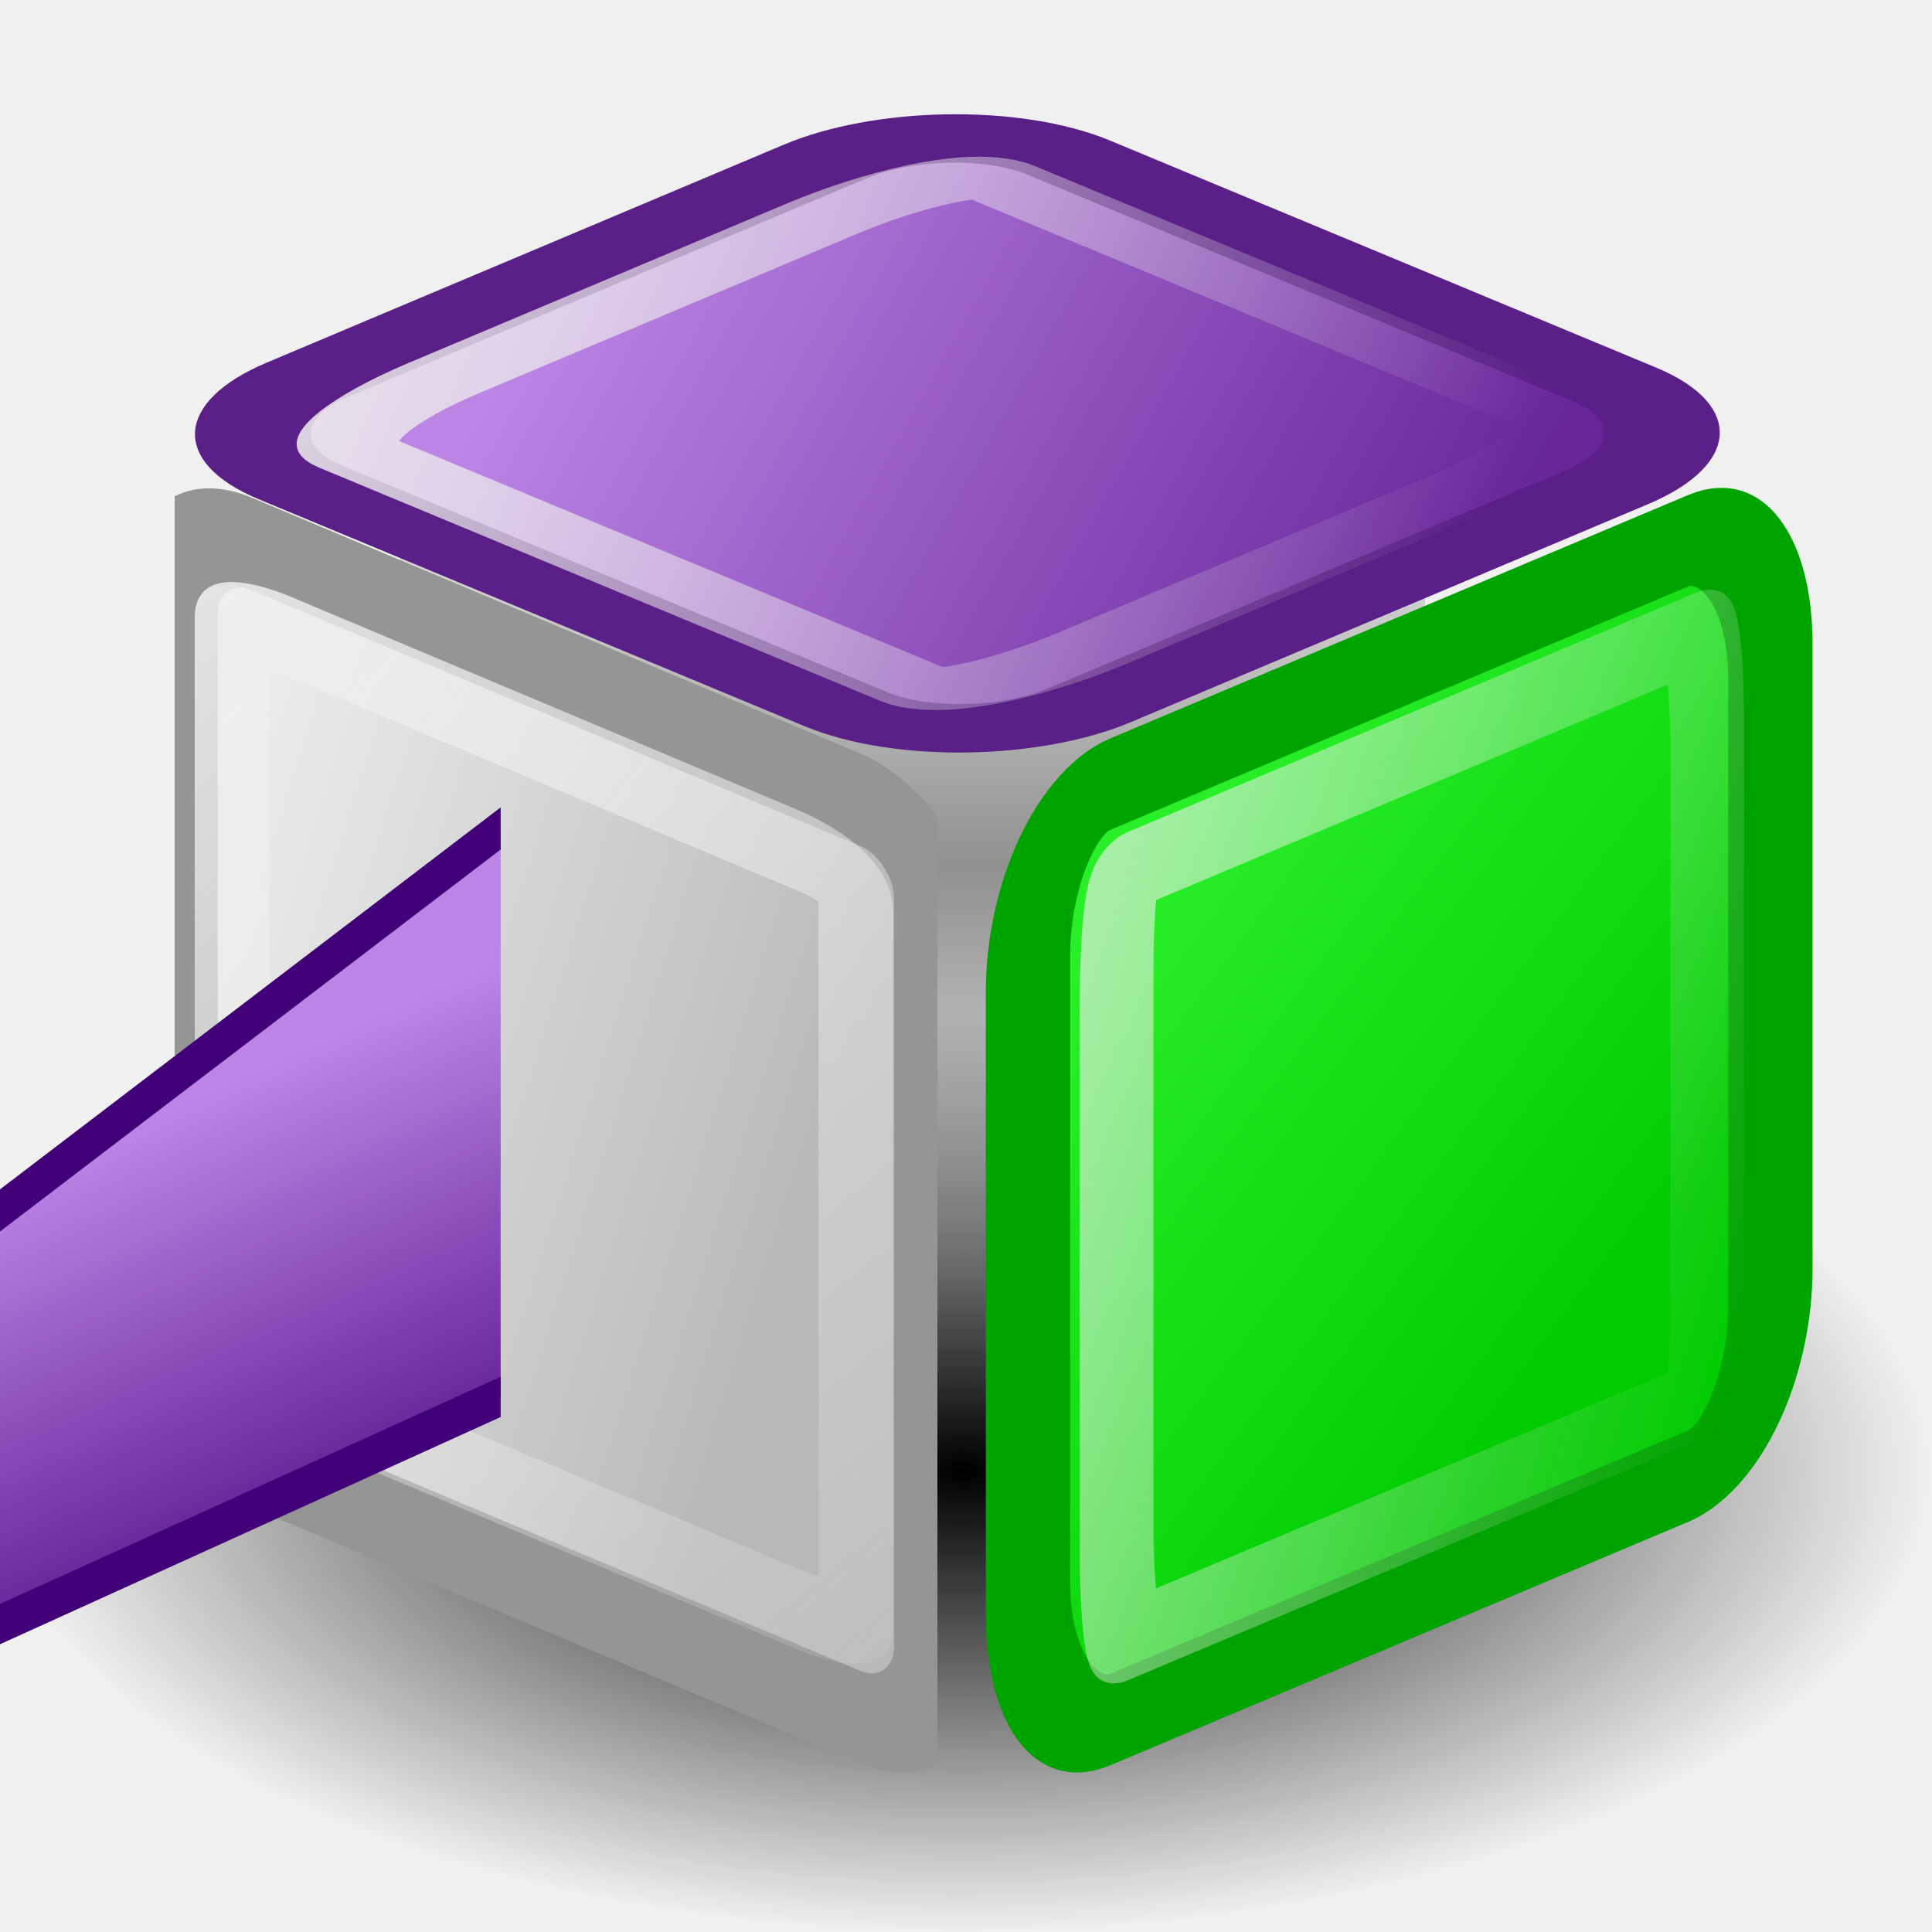
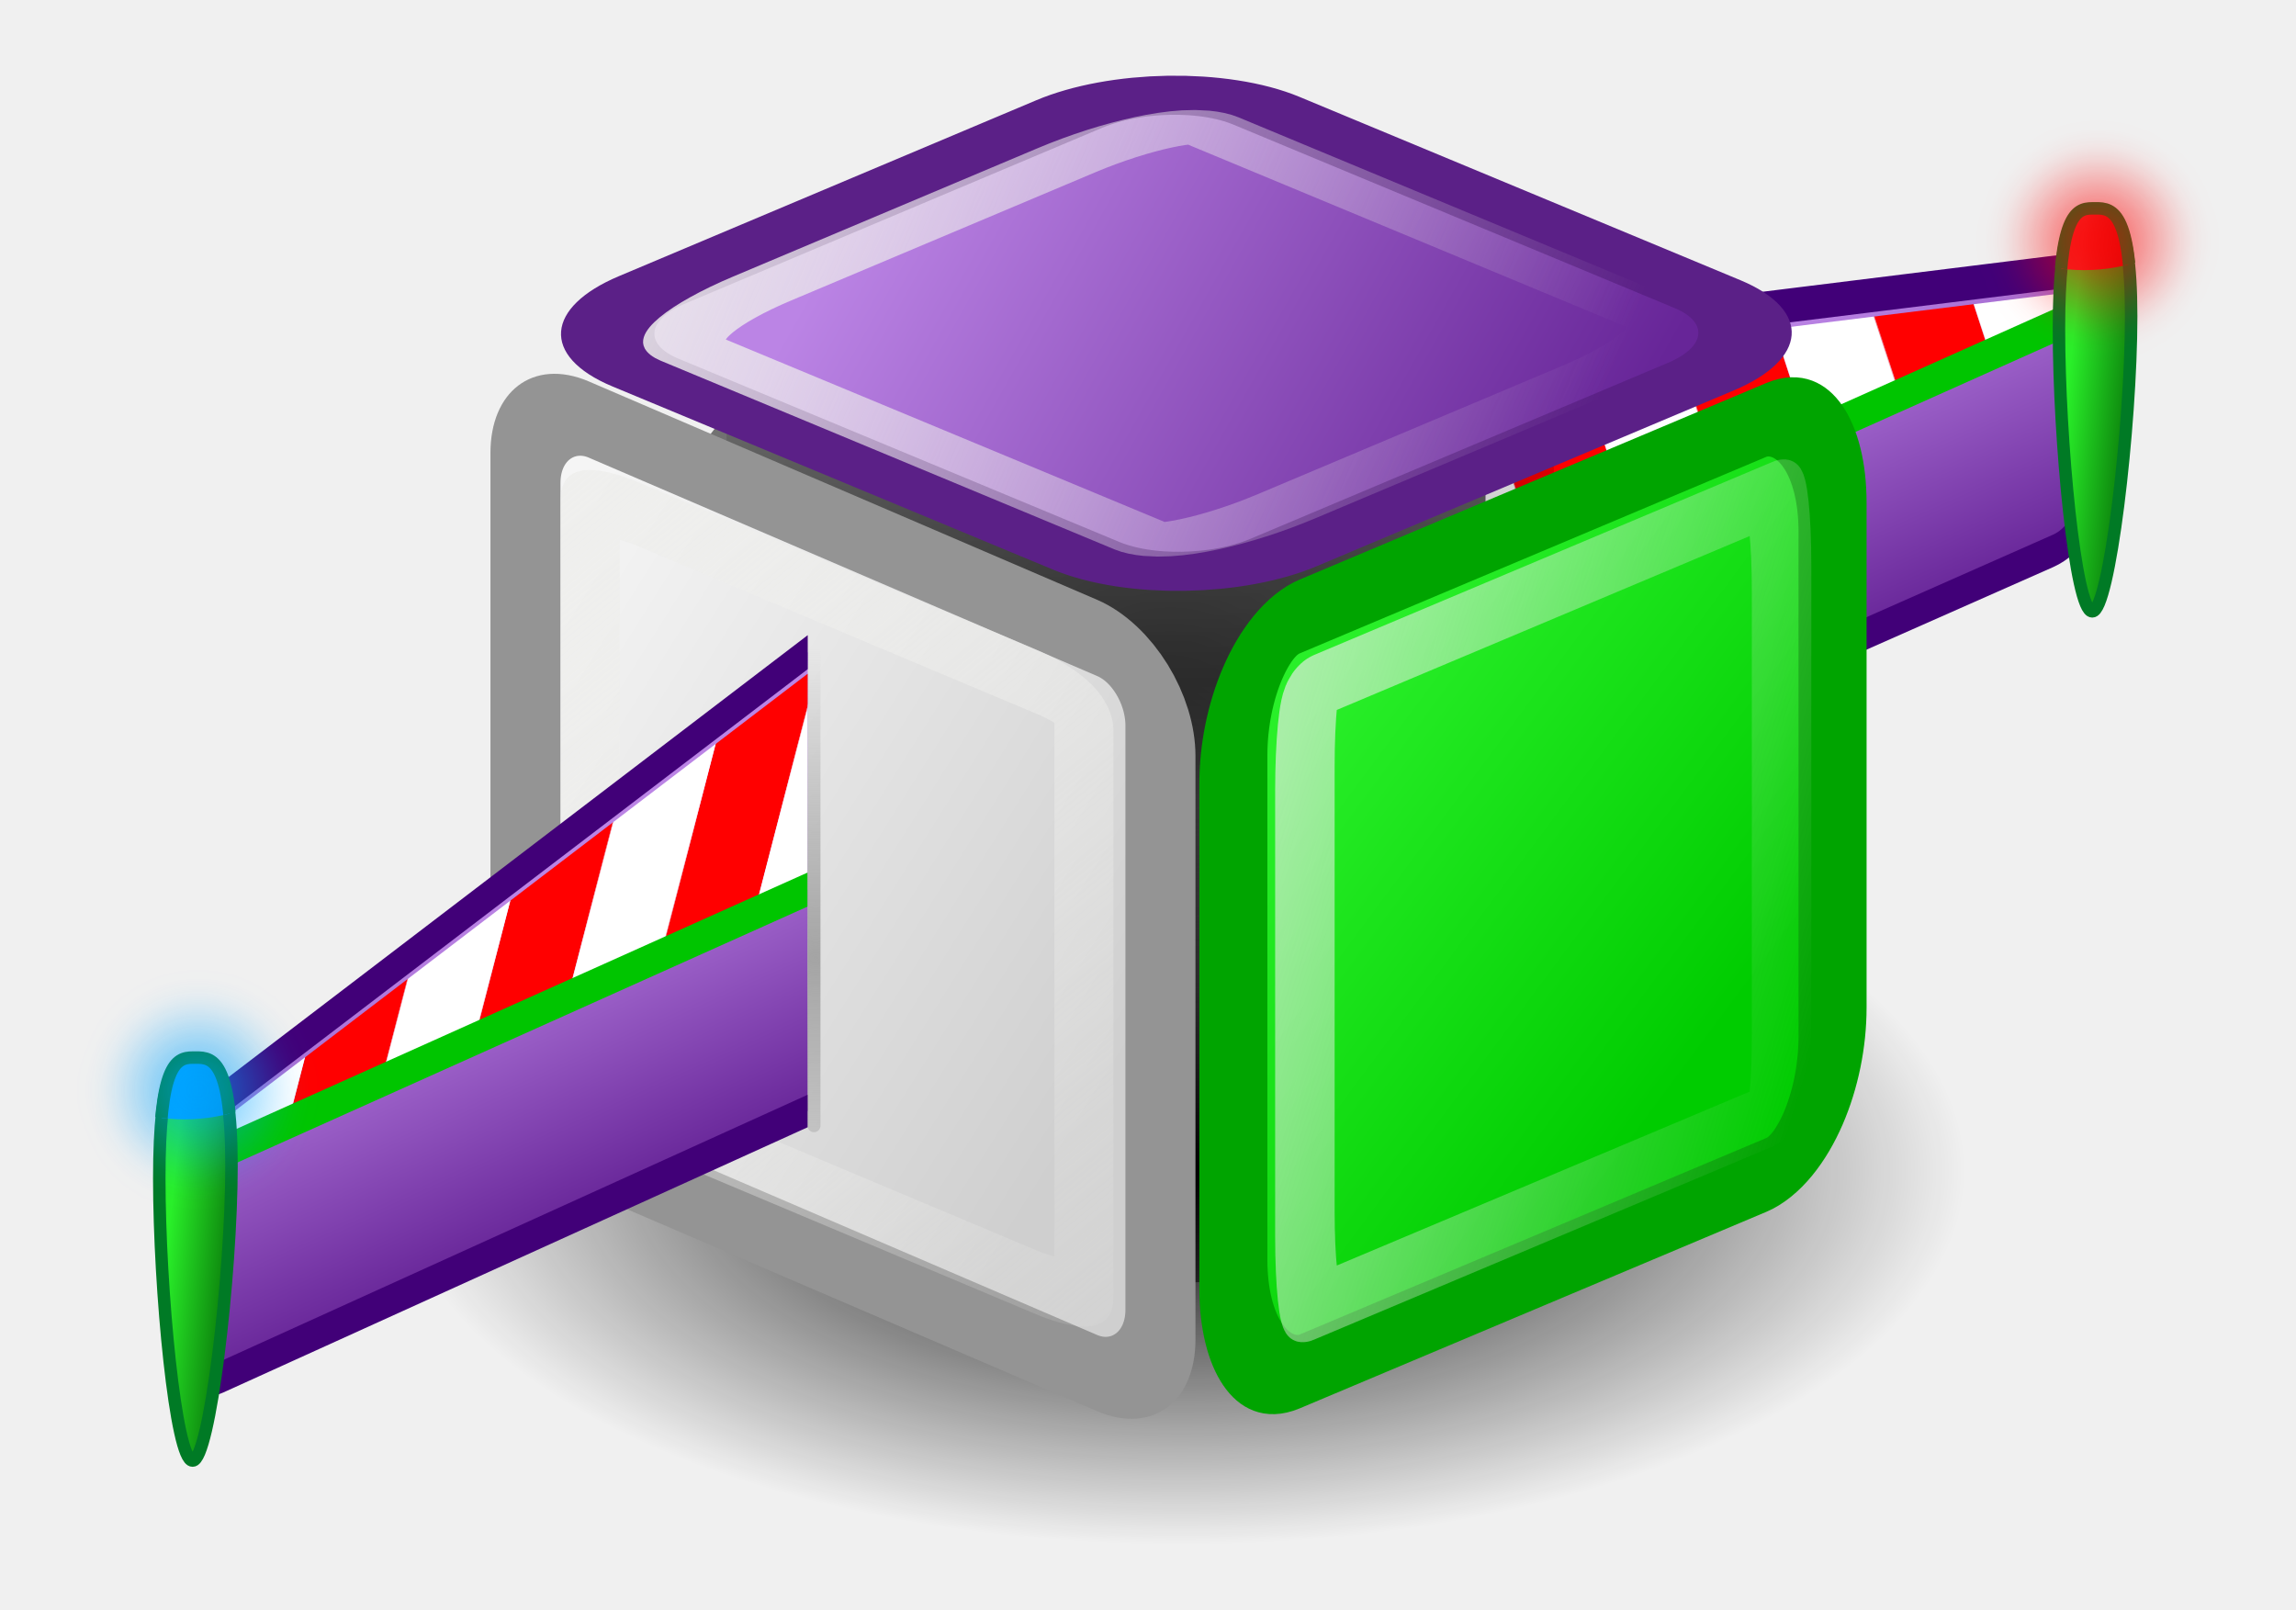
- <svg xmlns="http://www.w3.org/2000/svg" xmlns:xlink="http://www.w3.org/1999/xlink" id="svg1307" height="48" width="48" version="1.0">
+ <svg xmlns="http://www.w3.org/2000/svg" xmlns:xlink="http://www.w3.org/1999/xlink" id="svg1307" height="49.554" width="70.675" version="1.0">
  <defs id="defs1309">
-     <pattern xlink:href="#Strips1_1" id="pattern5586" patternTransform="matrix(10,0,0,10,-2.175676,4.351352)" />
+     <linearGradient id="linearGradient4786">
+       <stop id="stop4788" offset="0" style="stop-color:#000000;stop-opacity:1;" />
+       <stop id="stop4790" offset="1" style="stop-color:#000000;stop-opacity:0.563;" />
+     </linearGradient>
+     <pattern xlink:href="#pattern6189" id="pattern4664" patternTransform="matrix(2.940806,0.00524499,-0.00706152,3.959316,-32.81019,6.091708)" />
+     <linearGradient id="linearGradient6291">
+       <stop style="stop-color:#a4a4a4;stop-opacity:1;" offset="0" id="stop6293" />
+       <stop style="stop-color:#a4a4a4;stop-opacity:0;" offset="1" id="stop6295" />
+     </linearGradient>
+     <pattern xlink:href="#pattern6174" id="pattern6189" patternTransform="translate(-34.12177,5.554599)" />
+     <pattern xlink:href="#pattern6130" id="pattern6174" patternTransform="translate(-34.12177,6.708503)" />
+     <pattern xlink:href="#pattern6037" id="pattern6130" patternTransform="translate(-34.21546,5.097481)" />
+     <pattern xlink:href="#pattern5413" id="pattern5418" patternTransform="matrix(2.23606,1.000864,-2.483295,5.548001,4.869452,-19.90531)" />
+     <pattern xlink:href="#Strips1_1" id="pattern5413" patternTransform="matrix(2.23606,1.000864,-2.483295,5.548001,-64.7868,16.43844)" />
    <pattern id="Strips1_1" patternTransform="translate(0,0) scale(10,10)" height="1" width="2" patternUnits="userSpaceOnUse">
-       <rect id="rect4848" height="2" width="1" y="-0.5" x="0" style="fill:black;stroke:none" />
+       <rect id="rect4620" height="2" width="1" y="-0.5" x="0" style="fill:black;stroke:none" />
    </pattern>
    <linearGradient id="linearGradient4112">
      <stop id="stop4114" offset="0" style="stop-color:#00a3ff;stop-opacity:1;" />
      <stop id="stop4117" offset="1" style="stop-color:#00a3ff;stop-opacity:0;" />
    </linearGradient>
    <linearGradient id="linearGradient4106">
      <stop offset="0" style="stop-color:#008ede;stop-opacity:1;" id="stop4108" />
      <stop offset="1" style="stop-color:#00a3ff;stop-opacity:1;" id="stop4110" />
    </linearGradient>
    <linearGradient id="linearGradient3972">
      <stop style="stop-color:#ff0000;stop-opacity:1;" offset="0" id="stop3974" />
      <stop style="stop-color:#ff0000;stop-opacity:0;" offset="1" id="stop3976" />
    </linearGradient>
    <linearGradient id="linearGradient3922">
      <stop offset="0" style="stop-color:#0e880e;stop-opacity:1;" id="stop3924" />
      <stop offset="1" style="stop-color:#29ef29" id="stop3926" />
    </linearGradient>
    <linearGradient id="linearGradient3835">
-       <stop offset="0" style="stop-color:#ededed;stop-opacity:1;" id="stop3837" />
-       <stop offset="1" style="stop-color:#b8b8b8;stop-opacity:1;" id="stop3839" />
+       <stop offset="0" style="stop-color:#f5f5f5;stop-opacity:1;" id="stop3837" />
+       <stop offset="1" style="stop-color:#cfcfcf;stop-opacity:1;" id="stop3839" />
    </linearGradient>
    <linearGradient id="linearGradient3822">
      <stop offset="0" style="stop-color:#bb84e5;stop-opacity:1;" id="stop3824" />
      <stop offset="1" style="stop-color:#672598;stop-opacity:1;" id="stop3826" />
    </linearGradient>
    <linearGradient id="linearGradient7983">
      <stop id="stop7985" style="stop-color:#729fcf" offset="0" />
      <stop id="stop7987" style="stop-color:#3465a4" offset="1" />
    </linearGradient>
    <linearGradient id="linearGradient7092">
      <stop id="stop7094" style="stop-color:#eeeeec" offset="0" />
      <stop id="stop7096" style="stop-color:#eeeeec;stop-opacity:0" offset="1" />
    </linearGradient>
    <linearGradient id="linearGradient7046">
      <stop id="stop7048" style="stop-color:#c00" offset="0" />
      <stop id="stop7050" style="stop-color:#ef2929" offset="1" />
    </linearGradient>
    <radialGradient id="radialGradient6719" xlink:href="#linearGradient5060" gradientUnits="userSpaceOnUse" cy="486.65" cx="605.71" gradientTransform="matrix(-2.7744,0,0,1.9697,112.76,-872.89)" r="117.14" />
    <linearGradient id="linearGradient5060">
      <stop id="stop5062" offset="0" />
      <stop id="stop5064" style="stop-opacity:0" offset="1" />
    </linearGradient>
    <radialGradient id="radialGradient6717" xlink:href="#linearGradient5060" gradientUnits="userSpaceOnUse" cy="486.65" cx="605.71" gradientTransform="matrix(2.7744,0,0,1.9697,-1891.6,-872.89)" r="117.14" />
    <linearGradient id="linearGradient5048">
      <stop id="stop5050" style="stop-opacity:0" offset="0" />
      <stop id="stop5056" offset=".5" />
      <stop id="stop5052" style="stop-opacity:0" offset="1" />
    </linearGradient>
    <linearGradient id="linearGradient6715" y2="609.51" xlink:href="#linearGradient5048" gradientUnits="userSpaceOnUse" x2="302.86" gradientTransform="matrix(3.140543,0,0,1.586189,-2088.939,-279.8849)" y1="366.65" x1="302.86" />
    <linearGradient id="linearGradient4298" y2="42.021" xlink:href="#linearGradient7092" gradientUnits="userSpaceOnUse" x2="14.025" gradientTransform="translate(11.027,-10.972)" y1="30.854" x1="2.975" />
-     <linearGradient id="linearGradient4358" y2="13.042" xlink:href="#linearGradient7092" gradientUnits="userSpaceOnUse" x2="20" y1="-.625" x1="6.699" />
+     <linearGradient id="linearGradient4358" y2="13.042" xlink:href="#linearGradient7092" gradientUnits="userSpaceOnUse" x2="20" y1="-0.625" x1="6.699" />
    <linearGradient id="linearGradient7052" y2="3.472" xlink:href="#linearGradient7046" gradientUnits="userSpaceOnUse" x2="13" y1="12.972" x1="15.697" />
    <linearGradient id="linearGradient7989" y2="30.653" xlink:href="#linearGradient7983" gradientUnits="userSpaceOnUse" x2="20.027" y1="21.153" x1="16.5" />
    <linearGradient id="linearGradient8886" y2="3.472" xlink:href="#linearGradient7046" gradientUnits="userSpaceOnUse" x2="13" gradientTransform="translate(11.053,0.055844)" y1="12.972" x1="15.697" />
-     <linearGradient id="linearGradient8888" y2="13.042" xlink:href="#linearGradient7092" gradientUnits="userSpaceOnUse" x2="20" gradientTransform="translate(11.053,0.055844)" y1="-.625" x1="6.699" />
+     <linearGradient id="linearGradient8888" y2="13.042" xlink:href="#linearGradient7092" gradientUnits="userSpaceOnUse" x2="20" gradientTransform="translate(11.053,0.055844)" y1="-0.625" x1="6.699" />
    <linearGradient id="linearGradient8894" y2="3.472" xlink:href="#linearGradient7046" gradientUnits="userSpaceOnUse" x2="13" gradientTransform="translate(22,-3.3229e-7)" y1="12.972" x1="15.697" />
-     <linearGradient id="linearGradient8896" y2="13.042" xlink:href="#linearGradient7092" gradientUnits="userSpaceOnUse" x2="20" gradientTransform="translate(22,-3.3229e-7)" y1="-.625" x1="6.699" />
+     <linearGradient id="linearGradient8896" y2="13.042" xlink:href="#linearGradient7092" gradientUnits="userSpaceOnUse" x2="20" gradientTransform="translate(22,-3.3229e-7)" y1="-0.625" x1="6.699" />
    <linearGradient id="linearGradient8902" y2="3.472" xlink:href="#linearGradient7046" gradientUnits="userSpaceOnUse" x2="13" gradientTransform="translate(22,11)" y1="12.972" x1="15.697" />
-     <linearGradient id="linearGradient8904" y2="13.042" xlink:href="#linearGradient7092" gradientUnits="userSpaceOnUse" x2="20" gradientTransform="translate(22,11)" y1="-.625" x1="6.699" />
+     <linearGradient id="linearGradient8904" y2="13.042" xlink:href="#linearGradient7092" gradientUnits="userSpaceOnUse" x2="20" gradientTransform="translate(22,11)" y1="-0.625" x1="6.699" />
    <linearGradient id="linearGradient8910" y2="30.653" xlink:href="#linearGradient7983" gradientUnits="userSpaceOnUse" x2="20.027" gradientTransform="translate(5.4708e-7,11)" y1="21.153" x1="16.5" />
    <linearGradient id="linearGradient8912" y2="42.021" xlink:href="#linearGradient7092" gradientUnits="userSpaceOnUse" x2="14.025" gradientTransform="translate(11.027,0.02792)" y1="30.854" x1="2.975" />
    <linearGradient id="linearGradient8918" y2="30.653" xlink:href="#linearGradient7983" gradientUnits="userSpaceOnUse" x2="20.027" gradientTransform="translate(10.947,10.944)" y1="21.153" x1="16.5" />
    <linearGradient id="linearGradient8920" y2="42.021" xlink:href="#linearGradient7092" gradientUnits="userSpaceOnUse" x2="14.025" gradientTransform="translate(21.973,-0.027923)" y1="30.854" x1="2.975" />
    <linearGradient id="linearGradient8926" y2="30.653" xlink:href="#linearGradient7983" gradientUnits="userSpaceOnUse" x2="20.027" gradientTransform="translate(-11,11)" y1="21.153" x1="16.5" />
    <linearGradient id="linearGradient8928" y2="42.021" xlink:href="#linearGradient7092" gradientUnits="userSpaceOnUse" x2="14.025" gradientTransform="translate(0.026624,0.02792)" y1="30.854" x1="2.975" />
    <linearGradient xlink:href="#linearGradient5048" id="linearGradient3047" gradientUnits="userSpaceOnUse" gradientTransform="matrix(2.7744,0,0,1.9697,-1892.2,-872.89)" x1="302.86" y1="366.65" x2="302.86" y2="609.51" />
    <radialGradient xlink:href="#linearGradient5060" id="radialGradient3049" gradientUnits="userSpaceOnUse" gradientTransform="matrix(2.7744,0,0,1.9697,-1891.6,-872.89)" cx="605.71" cy="486.65" r="117.14" />
    <radialGradient xlink:href="#linearGradient5060" id="radialGradient3051" gradientUnits="userSpaceOnUse" gradientTransform="matrix(-2.7744,0,0,1.9697,112.76,-872.89)" cx="605.71" cy="486.65" r="117.14" />
    <linearGradient xlink:href="#linearGradient5048" id="linearGradient3053" gradientUnits="userSpaceOnUse" gradientTransform="matrix(2.7744,0,0,1.9697,-1892.2,-872.89)" x1="302.86" y1="366.65" x2="302.86" y2="609.51" />
    <radialGradient xlink:href="#linearGradient5060" id="radialGradient3055" gradientUnits="userSpaceOnUse" gradientTransform="matrix(2.7744,0,0,1.9697,-1891.6,-872.89)" cx="605.71" cy="486.65" r="117.14" />
    <radialGradient xlink:href="#linearGradient5060" id="radialGradient3057" gradientUnits="userSpaceOnUse" gradientTransform="matrix(-2.7744,0,0,1.9697,112.76,-872.89)" cx="605.71" cy="486.65" r="117.14" />
    <linearGradient xlink:href="#linearGradient7092" id="linearGradient3060" gradientUnits="userSpaceOnUse" gradientTransform="translate(-70.32452,-20.12475)" x1="2.975" y1="30.854" x2="14.025" y2="42.021" />
    <linearGradient xlink:href="#linearGradient7983" id="linearGradient3063" gradientUnits="userSpaceOnUse" gradientTransform="translate(-81.35115,-9.152672)" x1="16.5" y1="21.153" x2="20.027" y2="30.653" />
-     <linearGradient xlink:href="#linearGradient7092" id="linearGradient3066" gradientUnits="userSpaceOnUse" gradientTransform="matrix(1.881495,-5.5820126e-8,0,2.14558,-2.38133,-57.44348)" x1="2.975" y1="30.854" x2="15.221" y2="43.088" />
+     <linearGradient xlink:href="#linearGradient7092" id="linearGradient3066" gradientUnits="userSpaceOnUse" gradientTransform="matrix(1.844664,-5.3598422e-8,0,2.104338,11.2471,-61.32133)" x1="2.975" y1="30.854" x2="15.221" y2="43.088" />
    <linearGradient xlink:href="#linearGradient7983" id="linearGradient3069" gradientUnits="userSpaceOnUse" gradientTransform="matrix(1.881495,-5.5820126e-8,0,2.14558,-22.69796,-33.75712)" x1="16.101" y1="20.901" x2="20.027" y2="30.653" />
    <linearGradient xlink:href="#linearGradient7092" id="linearGradient3072" gradientUnits="userSpaceOnUse" gradientTransform="translate(-59.32415,-20.12475)" x1="2.975" y1="30.854" x2="14.025" y2="42.021" />
    <linearGradient xlink:href="#linearGradient7983" id="linearGradient3075" gradientUnits="userSpaceOnUse" gradientTransform="translate(-70.35114,-9.152672)" x1="16.5" y1="21.153" x2="20.027" y2="30.653" />
-     <linearGradient xlink:href="#linearGradient7092" id="linearGradient3078" gradientUnits="userSpaceOnUse" gradientTransform="matrix(1.834537,0,0,2.151742,10.25002,25.56599)" x1="3.911" y1="2.328" x2="20.929" y2="10.036" />
+     <linearGradient xlink:href="#linearGradient7092" id="linearGradient3078" gradientUnits="userSpaceOnUse" gradientTransform="matrix(1.834537,0,0,2.151742,23.73189,30.29034)" x1="3.911" y1="2.328" x2="20.929" y2="10.036" />
    <linearGradient xlink:href="#linearGradient7046" id="linearGradient3081" gradientUnits="userSpaceOnUse" gradientTransform="matrix(1.834537,0,0,2.151742,10.25002,25.56599)" x1="15.697" y1="12.972" x2="13" y2="3.472" />
-     <linearGradient xlink:href="#linearGradient7092" id="linearGradient3084" gradientUnits="userSpaceOnUse" gradientTransform="translate(-48.35115,-20.15267)" x1="6.699" y1="-.625" x2="20" y2="13.042" />
+     <linearGradient xlink:href="#linearGradient7092" id="linearGradient3084" gradientUnits="userSpaceOnUse" gradientTransform="translate(-48.35115,-20.15267)" x1="6.699" y1="-0.625" x2="20" y2="13.042" />
    <linearGradient xlink:href="#linearGradient7046" id="linearGradient3087" gradientUnits="userSpaceOnUse" gradientTransform="translate(-48.35115,-20.15267)" x1="15.697" y1="12.972" x2="13" y2="3.472" />
-     <linearGradient xlink:href="#linearGradient7092" id="linearGradient3090" gradientUnits="userSpaceOnUse" gradientTransform="translate(-59.29814,-20.09683)" x1="6.699" y1="-.625" x2="20" y2="13.042" />
+     <linearGradient xlink:href="#linearGradient7092" id="linearGradient3090" gradientUnits="userSpaceOnUse" gradientTransform="translate(-59.29814,-20.09683)" x1="6.699" y1="-0.625" x2="20" y2="13.042" />
    <linearGradient xlink:href="#linearGradient7046" id="linearGradient3093" gradientUnits="userSpaceOnUse" gradientTransform="translate(-59.29814,-20.09683)" x1="15.697" y1="12.972" x2="13" y2="3.472" />
-     <linearGradient xlink:href="#linearGradient7092" id="linearGradient3096" gradientUnits="userSpaceOnUse" x1="6.699" y1="-.625" x2="20" y2="13.042" gradientTransform="translate(-70.35115,-20.15267)" />
+     <linearGradient xlink:href="#linearGradient7092" id="linearGradient3096" gradientUnits="userSpaceOnUse" x1="6.699" y1="-0.625" x2="20" y2="13.042" gradientTransform="translate(-70.35115,-20.15267)" />
    <linearGradient xlink:href="#linearGradient7046" id="linearGradient3099" gradientUnits="userSpaceOnUse" x1="15.697" y1="12.972" x2="13" y2="3.472" gradientTransform="translate(-70.35115,-20.15267)" />
-     <linearGradient xlink:href="#linearGradient7092" id="linearGradient3102" gradientUnits="userSpaceOnUse" gradientTransform="matrix(1.930134,-7.9205654e-8,-2.1260611e-8,1.920888,9.52598,-69.93422)" x1="1.694" y1="41.036" x2="12.976" y2="33.181" />
-     <linearGradient xlink:href="#linearGradient3822" id="linearGradient3105" gradientUnits="userSpaceOnUse" x1="16.394" y1="29.034" x2="25.486" y2="23.45" gradientTransform="matrix(1.930134,-7.9205654e-8,-2.1260611e-8,1.920888,-11.75761,-48.85824)" />
+     <linearGradient xlink:href="#linearGradient7092" id="linearGradient3102" gradientUnits="userSpaceOnUse" gradientTransform="matrix(1.930134,-7.9205654e-8,-2.1260611e-8,1.920888,15.64209,-77.28898)" x1="1.694" y1="41.036" x2="12.976" y2="33.181" />
+     <linearGradient xlink:href="#linearGradient3822" id="linearGradient3105" gradientUnits="userSpaceOnUse" x1="16.394" y1="29.034" x2="25.486" y2="23.45" gradientTransform="matrix(1.930134,-7.9205654e-8,-2.1260611e-8,1.920888,-5.641496,-56.213)" />
    <radialGradient xlink:href="#linearGradient5060" id="radialGradient3142" gradientUnits="userSpaceOnUse" gradientTransform="matrix(-0.0519229,0,0,0.0411037,-35.4821,6.098613)" cx="605.71" cy="486.65" r="117.14" />
    <radialGradient xlink:href="#linearGradient5060" id="radialGradient3145" gradientUnits="userSpaceOnUse" gradientTransform="matrix(0.0519229,0,0,0.0411037,-72.9937,6.098613)" cx="605.71" cy="486.65" r="117.14" />
-     <linearGradient xlink:href="#linearGradient5048" id="linearGradient3148" gradientUnits="userSpaceOnUse" gradientTransform="matrix(0.05273718,0,0,0.08397751,-41.73266,-19.47805)" x1="302.86" y1="366.65" x2="302.86" y2="609.51" />
+     <linearGradient xlink:href="#linearGradient5048" id="linearGradient3148" gradientUnits="userSpaceOnUse" gradientTransform="matrix(0.05273718,0,0,0.08397751,-54.15752,-19.98662)" x1="302.86" y1="366.65" x2="302.86" y2="609.51" />
    <radialGradient xlink:href="#linearGradient4114" id="radialGradient4120" gradientTransform="scale(1.64399,0.608276)" cx="15.116" cy="63.965" fx="15.116" fy="63.965" r="12.289" gradientUnits="userSpaceOnUse" />
    <linearGradient id="linearGradient4114">
      <stop style="stop-color:#000000;stop-opacity:1;" offset="0" id="stop4116" />
      <stop style="stop-color:#000000;stop-opacity:0;" offset="1" id="stop4118" />
    </linearGradient>
    <radialGradient r="12.289" fy="63.965" fx="15.116" cy="63.965" cx="15.116" gradientTransform="scale(1.64399,0.608276)" gradientUnits="userSpaceOnUse" id="radialGradient3147" xlink:href="#linearGradient4114" />
-     <linearGradient xlink:href="#linearGradient7046-304" id="linearGradient3081-601" gradientUnits="userSpaceOnUse" gradientTransform="matrix(1.834537,0,0,2.151742,10.25002,25.56599)" x1="17.699" y1="11.5" x2="11.785" y2="3.351" />
+     <linearGradient xlink:href="#linearGradient7046-304" id="linearGradient3081-601" gradientUnits="userSpaceOnUse" gradientTransform="matrix(1.834537,0,0,2.151742,23.73189,30.29034)" x1="17.699" y1="11.5" x2="11.785" y2="3.351" />
    <linearGradient id="linearGradient7046-304">
      <stop id="stop3938" style="stop-color:#00cc00" offset="0" />
      <stop id="stop3940" style="stop-color:#29ef29" offset="1" />
    </linearGradient>
    <filter color-interpolation-filters="sRGB" height="1" width="1" y="0" x="0" id="filter3061">
      <feColorMatrix values="0" type="saturate" id="feColorMatrix3063" />
    </filter>
    <linearGradient xlink:href="#linearGradient3835" id="linearGradient3069-402" gradientUnits="userSpaceOnUse" gradientTransform="matrix(1.881495,-5.5820126e-8,0,2.14558,-22.69796,-33.75712)" x1="14.777" y1="24.731" x2="23.093" y2="27.583" />
    <linearGradient id="linearGradient7983-770">
      <stop id="stop3165" style="stop-color:#7fb1e6" offset="0" />
      <stop id="stop3167" style="stop-color:#3a70b6" offset="1" />
    </linearGradient>
    <clipPath clipPathUnits="userSpaceOnUse" id="clipPath3892">
      <rect style="stroke:#959595;stroke-width:1.683;stroke-opacity:1" id="rect3894" width="29.812" height="37.769" x="-38.284" y="9.958" rx="3.532" ry="1.235" />
    </clipPath>
    <linearGradient xlink:href="#linearGradient3822" id="linearGradient3907" x1="-18.536" y1="24.296" x2="-18.557" y2="35.164" gradientUnits="userSpaceOnUse" />
-     <linearGradient xlink:href="#linearGradient3922" id="linearGradient3920" gradientUnits="userSpaceOnUse" x1="-13.662" y1="40.094" x2="-15.483" y2="39.923" gradientTransform="matrix(1,0,0,0.9194699,8.11952,2.982182)" />
+     <linearGradient xlink:href="#linearGradient3922" id="linearGradient3920" gradientUnits="userSpaceOnUse" x1="-13.662" y1="40.094" x2="-15.483" y2="39.923" gradientTransform="matrix(1,0,0,0.9194699,20.54438,2.473605)" />
    <linearGradient xlink:href="#linearGradient3922-3" id="linearGradient3920-9" gradientUnits="userSpaceOnUse" x1="-13.662" y1="40.094" x2="-15.483" y2="39.923" gradientTransform="matrix(1,0,0,0.9194699,8.11952,2.982182)" />
    <linearGradient id="linearGradient3922-3">
      <stop offset="0" style="stop-color:#0e880e;stop-opacity:1;" id="stop3924-1" />
      <stop offset="1" style="stop-color:#29ef29" id="stop3926-4" />
    </linearGradient>
    <linearGradient y2="39.923" x2="-15.483" y1="40.094" x1="-13.662" gradientTransform="matrix(1,0,0,0.9194699,8.204988,3.001608)" gradientUnits="userSpaceOnUse" id="linearGradient3947" xlink:href="#linearGradient4106" />
    <clipPath clipPathUnits="userSpaceOnUse" id="clipPath3966">
      <path style="fill:#490978;fill-opacity:1;stroke:#007a25;stroke-width:0.4;stroke-miterlimit:4;stroke-opacity:1;stroke-dasharray:none" id="path3968" d="m -3.333,33.513 a 3.761,2.521 0 1 1 -7.521,0 3.761,2.521 0 1 1 7.521,0 z" transform="translate(0.4273431,-1.025624)" />
    </clipPath>
    <radialGradient xlink:href="#linearGradient4112" id="radialGradient3980" cx="-6.453" cy="34.368" fx="-6.453" fy="34.368" r="2.521" gradientUnits="userSpaceOnUse" />
-     <filter id="filter4026" x="-0.185" width="1.371" y="-0.185" height="1.371">
+     <filter id="filter4026" x="-0.185" width="1.371" y="-0.185" height="1.371" color-interpolation-filters="sRGB">
      <feGaussianBlur stdDeviation="0.389" id="feGaussianBlur4028" />
    </filter>
-     <radialGradient xlink:href="#linearGradient3972-7" id="radialGradient3980-9" cx="-6.453" cy="34.368" fx="-6.453" fy="34.368" r="2.521" gradientUnits="userSpaceOnUse" />
    <linearGradient id="linearGradient3972-7">
      <stop style="stop-color:#ff0000;stop-opacity:1;" offset="0" id="stop3974-3" />
      <stop style="stop-color:#ff0000;stop-opacity:0;" offset="1" id="stop3976-5" />
    </linearGradient>
    <filter color-interpolation-filters="sRGB" id="filter4026-2" x="-0.185" width="1.371" y="-0.185" height="1.371">
      <feGaussianBlur stdDeviation="0.389" id="feGaussianBlur4028-6" />
    </filter>
    <linearGradient y2="39.923" x2="-15.483" y1="40.094" x1="-13.662" gradientTransform="matrix(1,0,0,0.9194699,8.204988,3.001608)" gradientUnits="userSpaceOnUse" id="linearGradient3947-5" xlink:href="#linearGradient7046-8" />
    <linearGradient id="linearGradient7046-8">
      <stop id="stop7048-5" style="stop-color:#c00" offset="0" />
      <stop id="stop7050-5" style="stop-color:#ef2929" offset="1" />
    </linearGradient>
    <clipPath clipPathUnits="userSpaceOnUse" id="clipPath3966-2">
      <path style="fill:#490978;fill-opacity:1;stroke:#007a25;stroke-width:0.4;stroke-miterlimit:4;stroke-opacity:1;stroke-dasharray:none" id="path3968-9" d="m -3.333,33.513 a 3.761,2.521 0 1 1 -7.521,0 3.761,2.521 0 1 1 7.521,0 z" transform="translate(0.4273431,-1.025624)" />
    </clipPath>
    <linearGradient xlink:href="#linearGradient3922-6" id="linearGradient3920-3" gradientUnits="userSpaceOnUse" x1="-13.662" y1="40.094" x2="-15.483" y2="39.923" gradientTransform="matrix(1,0,0,0.9194699,8.11952,2.982182)" />
    <linearGradient id="linearGradient3922-6">
      <stop offset="0" style="stop-color:#0e880e;stop-opacity:1;" id="stop3924-4" />
      <stop offset="1" style="stop-color:#29ef29" id="stop3926-1" />
    </linearGradient>
-     <linearGradient y2="39.923" x2="-15.483" y1="40.094" x1="-13.662" gradientTransform="matrix(1,0,0,0.9194699,81.2858,23.44289)" gradientUnits="userSpaceOnUse" id="linearGradient4059" xlink:href="#linearGradient3922-6" />
+     <pattern patternUnits="userSpaceOnUse" width="35.344" height="10.25" patternTransform="translate(-69.65625,36.34375)" id="pattern5415">
+       <rect ry="0.786" rx="0.892" y="0.64" x="0.639" height="8.961" width="34.086" id="rect4119" style="fill:url(#pattern5418);fill-opacity:1;fill-rule:nonzero;stroke:#00c500;stroke-width:1.27;stroke-opacity:1" />
+     </pattern>
+     <pattern patternUnits="userSpaceOnUse" width="3.497" height="6.64" patternTransform="translate(-64.48049,-57.09311)" id="pattern5994">
+       <path d="M 0,6.64 3.497,0 l 0,3.32 -1.748,3.32 z M 0,0 C 0,3.32 0,3.32 0,3.32 L 1.748,0 z" style="fill:#ff0000;fill-opacity:1;stroke:none" id="path5465" />
+     </pattern>
+     <pattern patternUnits="userSpaceOnUse" width="2.137" height="4.958" patternTransform="translate(-35.43335,6.137172)" id="pattern6037">
+       <g id="g6005" transform="matrix(0.05343496,0,0,0.1239466,0,-125.4788)">
+         <path id="path5465-8" style="fill:#ff0000;fill-opacity:1;stroke:none" d="M 0,40 40,0 40,20 20,40 z M 0,0 C 0,20 0,20 0,20 L 20,0 z" transform="translate(0,1012.362)" />
+         <path style="fill:#ffffff;fill-opacity:1;stroke:none" d="M 0,20 20,0 40,0 0,40 z" id="path6001" transform="translate(0,1012.362)" />
+         <path style="fill:#ffffff;fill-opacity:1;stroke:none" d="M 20,40 40,20 40,40 20,40 z" id="path6003" transform="translate(0,1012.362)" />
+       </g>
+     </pattern>
+     <linearGradient xlink:href="#linearGradient3822-0" id="linearGradient3907-9" x1="-18.536" y1="24.296" x2="-18.557" y2="35.164" gradientUnits="userSpaceOnUse" />
+     <linearGradient id="linearGradient3822-0">
+       <stop offset="0" style="stop-color:#bb84e5;stop-opacity:1;" id="stop3824-4" />
+       <stop offset="1" style="stop-color:#672598;stop-opacity:1;" id="stop3826-7" />
+     </linearGradient>
+     <clipPath clipPathUnits="userSpaceOnUse" id="clipPath3892-4">
+       <rect style="stroke:#959595;stroke-width:1.683;stroke-opacity:1" id="rect3894-2" width="29.812" height="37.769" x="-38.284" y="9.958" rx="3.532" ry="1.235" />
+     </clipPath>
+     <linearGradient y2="35.164" x2="-18.557" y1="24.296" x1="-18.536" gradientUnits="userSpaceOnUse" id="linearGradient6107" xlink:href="#linearGradient3822-0" />
+     <linearGradient xlink:href="#linearGradient3822-0" id="linearGradient6156" gradientUnits="userSpaceOnUse" x1="-18.536" y1="24.296" x2="-18.557" y2="35.164" />
+     <linearGradient xlink:href="#linearGradient3822-0" id="linearGradient6172" gradientUnits="userSpaceOnUse" x1="-18.536" y1="24.296" x2="-18.557" y2="35.164" />
+     <clipPath clipPathUnits="userSpaceOnUse" id="clipPath6191">
+       <path style="fill:#ff0000;fill-opacity:1;stroke:none" d="m 13.631,26.83 -20.564,5.895 0,7.051 20.564,-0.04 z" id="path6193" />
+     </clipPath>
+     <linearGradient xlink:href="#linearGradient3822-1" id="linearGradient3907-4" x1="-18.536" y1="24.296" x2="-18.557" y2="35.164" gradientUnits="userSpaceOnUse" />
+     <linearGradient id="linearGradient3822-1">
+       <stop offset="0" style="stop-color:#bb84e5;stop-opacity:1;" id="stop3824-6" />
+       <stop offset="1" style="stop-color:#672598;stop-opacity:1;" id="stop3826-8" />
+     </linearGradient>
+     <clipPath clipPathUnits="userSpaceOnUse" id="clipPath3892-3">
+       <rect style="stroke:#959595;stroke-width:1.683;stroke-opacity:1" id="rect3894-4" width="29.812" height="37.769" x="-38.284" y="9.958" rx="3.532" ry="1.235" />
+     </clipPath>
+     <pattern xlink:href="#pattern6174-9" id="pattern6189-7" patternTransform="translate(-34.12177,5.554599)" />
+     <pattern xlink:href="#pattern6130-3" id="pattern6174-9" patternTransform="translate(-34.12177,6.708503)" />
+     <pattern xlink:href="#pattern6037-8" id="pattern6130-3" patternTransform="translate(-34.21546,5.097481)" />
+     <pattern patternUnits="userSpaceOnUse" width="2.137" height="4.958" patternTransform="translate(-35.43335,6.137172)" id="pattern6037-8">
+       <g id="g6005-0" transform="matrix(0.05343496,0,0,0.1239466,0,-125.4788)">
+         <path id="path5465-8-2" style="fill:#ff0000;fill-opacity:1;stroke:none" d="M 0,40 40,0 40,20 20,40 z M 0,0 C 0,20 0,20 0,20 L 20,0 z" transform="translate(0,1012.362)" />
+         <path style="fill:#ffffff;fill-opacity:1;stroke:none" d="M 0,20 20,0 40,0 0,40 z" id="path6001-3" transform="translate(0,1012.362)" />
+         <path style="fill:#ffffff;fill-opacity:1;stroke:none" d="M 20,40 40,20 40,40 20,40 z" id="path6003-6" transform="translate(0,1012.362)" />
+       </g>
+     </pattern>
+     <clipPath clipPathUnits="userSpaceOnUse" id="clipPath6191-0">
+       <path style="fill:#ff0000;fill-opacity:1;stroke:none" d="m 13.631,26.83 -20.564,5.895 0,7.051 20.564,-0.04 z" id="path6193-5" />
+     </clipPath>
+     <linearGradient xlink:href="#linearGradient3822-1" id="linearGradient6279" gradientUnits="userSpaceOnUse" x1="-18.536" y1="24.296" x2="-18.557" y2="35.164" />
+     <linearGradient xlink:href="#linearGradient7046-8" id="linearGradient6283" gradientUnits="userSpaceOnUse" gradientTransform="matrix(1,0,0,0.9194699,8.204988,3.001608)" x1="-13.662" y1="40.094" x2="-15.483" y2="39.923" />
+     <radialGradient xlink:href="#linearGradient6291" id="radialGradient6299" cx="12.632" cy="27.639" fx="12.632" fy="27.639" r="0.2" gradientTransform="matrix(58.98131,-0.4819752,0.3879517,47.47526,-730.6438,-1276.607)" gradientUnits="userSpaceOnUse" />
+     <linearGradient xlink:href="#linearGradient3822" id="linearGradient6313" gradientUnits="userSpaceOnUse" x1="-18.536" y1="24.296" x2="-18.557" y2="35.164" />
+     <linearGradient xlink:href="#linearGradient4106" id="linearGradient6315" gradientUnits="userSpaceOnUse" gradientTransform="matrix(1,0,0,0.9194699,8.204988,3.001608)" x1="-13.662" y1="40.094" x2="-15.483" y2="39.923" />
+     <linearGradient xlink:href="#linearGradient3822-5" id="linearGradient6313-2" gradientUnits="userSpaceOnUse" x1="-18.536" y1="24.296" x2="-18.557" y2="35.164" />
+     <linearGradient id="linearGradient3822-5">
+       <stop offset="0" style="stop-color:#bb84e5;stop-opacity:1;" id="stop3824-2" />
+       <stop offset="1" style="stop-color:#672598;stop-opacity:1;" id="stop3826-77" />
+     </linearGradient>
+     <clipPath clipPathUnits="userSpaceOnUse" id="clipPath3892-6">
+       <rect style="stroke:#959595;stroke-width:1.683;stroke-opacity:1" id="rect3894-1" width="29.812" height="37.769" x="-38.284" y="9.958" rx="3.532" ry="1.235" />
+     </clipPath>
+     <pattern xlink:href="#pattern6189-2" id="pattern4664-0" patternTransform="matrix(2.940806,0.00524499,-0.00706152,3.959316,-32.81019,6.091708)" />
+     <pattern xlink:href="#pattern6174-4" id="pattern6189-2" patternTransform="translate(-34.12177,5.554599)" />
+     <pattern xlink:href="#pattern6130-2" id="pattern6174-4" patternTransform="translate(-34.12177,6.708503)" />
+     <pattern xlink:href="#pattern6037-83" id="pattern6130-2" patternTransform="translate(-34.21546,5.097481)" />
+     <pattern patternUnits="userSpaceOnUse" width="2.137" height="4.958" patternTransform="translate(-35.43335,6.137172)" id="pattern6037-83">
+       <g id="g6005-2" transform="matrix(0.05343496,0,0,0.1239466,0,-125.4788)">
+         <path id="path5465-8-25" style="fill:#ff0000;fill-opacity:1;stroke:none" d="M 0,40 40,0 40,20 20,40 z M 0,0 C 0,20 0,20 0,20 L 20,0 z" transform="translate(0,1012.362)" />
+         <path style="fill:#ffffff;fill-opacity:1;stroke:none" d="M 0,20 20,0 40,0 0,40 z" id="path6001-2" transform="translate(0,1012.362)" />
+         <path style="fill:#ffffff;fill-opacity:1;stroke:none" d="M 20,40 40,20 40,40 20,40 z" id="path6003-3" transform="translate(0,1012.362)" />
+       </g>
+     </pattern>
+     <clipPath clipPathUnits="userSpaceOnUse" id="clipPath6191-1">
+       <path style="fill:#ff0000;fill-opacity:1;stroke:none" d="m 13.631,26.83 -20.564,5.895 0,7.051 20.564,-0.04 z" id="path6193-9" />
+     </clipPath>
+     <linearGradient xlink:href="#linearGradient3822-1" id="linearGradient4754" gradientUnits="userSpaceOnUse" x1="-18.536" y1="24.296" x2="-18.557" y2="35.164" />
+     <linearGradient xlink:href="#linearGradient7046-8" id="linearGradient4758" gradientUnits="userSpaceOnUse" gradientTransform="matrix(1,0,0,0.9194699,8.204988,3.001608)" x1="-13.662" y1="40.094" x2="-15.483" y2="39.923" />
+     <radialGradient xlink:href="#linearGradient3972-7" id="radialGradient4760" gradientUnits="userSpaceOnUse" cx="-6.453" cy="34.368" fx="-6.453" fy="34.368" r="2.521" />
+     <linearGradient xlink:href="#linearGradient3922-6" id="linearGradient4765" gradientUnits="userSpaceOnUse" gradientTransform="matrix(1,0,0,0.9194699,79.01922,-23.66705)" x1="-13.662" y1="40.094" x2="-15.483" y2="39.923" />
+     <linearGradient xlink:href="#linearGradient3822-1" id="linearGradient4770" gradientUnits="userSpaceOnUse" x1="-18.536" y1="24.296" x2="-18.557" y2="35.164" />
+     <radialGradient xlink:href="#linearGradient4786" id="radialGradient4784" cx="35.982" cy="24.726" fx="35.982" fy="24.726" r="16.231" gradientTransform="matrix(1.41635,-0.00486461,0.00603163,1.213252,-15.13035,-5.097731)" gradientUnits="userSpaceOnUse" />
+     <linearGradient xlink:href="#linearGradient3835-0" id="linearGradient3069-402-1" gradientUnits="userSpaceOnUse" gradientTransform="matrix(1.881495,-5.5820126e-8,0,2.14558,-22.69796,-33.75712)" x1="14.777" y1="24.731" x2="23.093" y2="27.583" />
+     <linearGradient id="linearGradient3835-0">
+       <stop offset="0" style="stop-color:#f5f5f5;stop-opacity:1;" id="stop3837-6" />
+       <stop offset="1" style="stop-color:#cfcfcf;stop-opacity:1;" id="stop3839-2" />
+     </linearGradient>
+     <filter color-interpolation-filters="sRGB" height="1" width="1" y="0" x="0" id="filter3061-7">
+       <feColorMatrix values="0" type="saturate" id="feColorMatrix3063-9" />
+     </filter>
+     <linearGradient y2="27.583" x2="23.093" y1="24.731" x1="14.777" gradientTransform="matrix(1.881495,-5.5820126e-8,0,2.14558,-22.69796,-33.75712)" gradientUnits="userSpaceOnUse" id="linearGradient4849" xlink:href="#linearGradient3835-0" />
+     <linearGradient xlink:href="#linearGradient3835-0" id="linearGradient4882" x1="17.175" y1="12.217" x2="35.399" y2="22.039" gradientUnits="userSpaceOnUse" />
  </defs>
-   <path style="fill:url(#radialGradient3147);fill-opacity:1;stroke:none" id="path4112" d="m 45.053,38.909 a 20.203,7.475 0 1 1 -40.406,0 20.203,7.475 0 1 1 40.406,0 z" transform="matrix(1.194602,0,0,1.540521,-5.754352,-23.39235)" />
-   <rect transform="scale(-1,1)" id="rect6709" style="opacity:0.402;color:#000000;fill:url(#linearGradient3148)" height="20.395" width="25.464" y="11.312" x="-35.405" />
-   <rect x="16.368" y="-9.234" width="21.056" height="20.746" ry="3.401" rx="3.178" style="fill:url(#linearGradient3105);stroke:#5b2087;stroke-width:2.203;stroke-linecap:round;stroke-opacity:1;fill-opacity:1" id="rect4294" transform="matrix(0.923378,0.3838921,-0.9214958,0.3883884,0,0)" />
-   <rect x="18.161" y="-7.546" width="17.469" height="17.369" ry="3.599" rx="1.171" style="fill:none;stroke:url(#linearGradient3102);stroke-width:1.926;stroke-linecap:round" id="rect4296" transform="matrix(0.923378,0.3838921,-0.9214958,0.3883884,0,0)" />
-   <rect x="27.713" y="31.1" width="20.013" height="23.239" ry="3.85" rx="2.215" style="fill:url(#linearGradient3081-601);stroke:#00a400;stroke-width:2.273;stroke-linecap:round" id="rect8898" transform="matrix(0.9215979,-0.3881459,0,1,0,0)" />
-   <rect x="30.102" y="33.466" width="15.921" height="19.088" ry="2.686" rx="0.294" style="fill:none;stroke:url(#linearGradient3078);stroke-width:1.987;stroke-linecap:round" id="rect8900" transform="matrix(0.9215979,-0.3881459,0,1,0,0)" />
-   <rect x="4.719" y="10.884" width="20.525" height="22.79" ry="2.111" rx="2.063" style="fill:url(#linearGradient3069-402);stroke:#959595;stroke-width:2.299;stroke-linecap:round;filter:url(#filter3061);stroke-opacity:1;fill-opacity:1" id="rect8914" transform="matrix(0.9218295,0.3875955,0,1,0,0)" />
-   <rect x="6.253" y="12.793" width="16.814" height="18.851" ry="0.488" rx="1.617" style="fill:none;stroke:url(#linearGradient3066);stroke-width:2.009;stroke-linecap:round" id="rect8916" transform="matrix(0.9218295,0.3875955,0,1,0,0)" />
-   <path transform="matrix(1,-0.4538657,0,1,20.91067,-4.207843)" style="stroke:#410078;stroke-opacity:1;fill-opacity:1;fill:url(#linearGradient3907)" clip-path="url(#clipPath3892)" d="M -27.231,26.744 -7.623,20.683 c 0.589,-0.182 1.217,0.564 1.217,1.265 l 0,11.855 c 0,0.701 -0.543,1.265 -1.217,1.265 l -18.839,0 c -0.674,0 -1.217,-0.564 -1.217,-1.265 l 0,-4.761 c 0,-0.701 -0.141,-2.115 0.448,-2.297 z" id="rect3853" />
-   <path style="fill:url(#linearGradient3920);fill-opacity:1.0;stroke:#007a25;stroke-width:0.384;stroke-miterlimit:4;stroke-opacity:1" d="m -5.299,36.39 c 0,3.407 -0.677,9.077 -1.197,9.077 -0.519,0 -1.026,-5.277 -1.026,-8.684 0,-3.407 0.506,-3.654 1.026,-3.654 0.519,0 1.197,-0.146 1.197,3.261 z" id="path3909" />
-   <path style="fill:url(#linearGradient3947);fill-opacity:1.0;stroke:#007a25;stroke-width:0.384;stroke-miterlimit:4;stroke-opacity:1" d="m -5.214,36.409 c 0,3.407 -0.677,9.077 -1.197,9.077 -0.519,0 -1.026,-5.277 -1.026,-8.684 0,-3.407 0.506,-3.654 1.026,-3.654 0.519,0 1.197,-0.146 1.197,3.261 z" id="path3909-9" clip-path="url(#clipPath3966)" transform="translate(-0.08546867,-0.08546864)" />
-   <path style="opacity:0.706;fill:url(#radialGradient3980);fill-opacity:1.0;filter:url(#filter4026)" id="path3970" d="m -3.932,34.368 a 2.521,2.521 0 1 1 -5.043,0 2.521,2.521 0 1 1 5.043,0 z" transform="matrix(1.186441,0,0,1.186441,1.331283,-6.706688)" />
-   <path style="fill:url(#linearGradient4059);fill-opacity:1;stroke:#007a25;stroke-width:0.384;stroke-miterlimit:4;stroke-opacity:1" d="m 67.867,56.85 c 0,3.407 -0.677,9.077 -1.197,9.077 -0.519,0 -1.026,-5.277 -1.026,-8.684 0,-3.407 0.506,-3.654 1.026,-3.654 0.519,0 1.197,-0.146 1.197,3.261 z" id="path3909-0" />
-   <path style="fill:url(#linearGradient3947-5);fill-opacity:1;stroke:#007a25;stroke-width:0.384;stroke-miterlimit:4;stroke-opacity:1" d="m -5.214,36.409 c 0,3.407 -0.677,9.077 -1.197,9.077 -0.519,0 -1.026,-5.277 -1.026,-8.684 0,-3.407 0.506,-3.654 1.026,-3.654 0.519,0 1.197,-0.146 1.197,3.261 z" id="path3909-9-5" clip-path="url(#clipPath3966-2)" transform="translate(73.08081,20.37524)" />
-   <path style="opacity:0.706;fill:url(#radialGradient3980-9);fill-opacity:1;filter:url(#filter4026-2)" id="path3970-9" d="m -3.932,34.368 a 2.521,2.521 0 1 1 -5.043,0 2.521,2.521 0 1 1 5.043,0 z" transform="matrix(1.186441,0,0,1.186441,74.49756,13.75402)" />
-   <rect style="fill:url(#pattern5586);fill-opacity:1;fill-rule:nonzero;stroke:#007a25;stroke-opacity:1" id="rect4119" width="33.36" height="15.713" x="-24.295" y="65.526" rx="0.892" ry="0.488" />
+   <path style="fill:url(#radialGradient4784);fill-opacity:1;stroke:none;stroke-width:2.207;stroke-linecap:round;stroke-miterlimit:4;stroke-opacity:1;stroke-dasharray:none;opacity:0.73" id="path4774" d="m 51.11,24.726 a 15.128,11.923 0 1 1 -30.256,0 15.128,11.923 0 1 1 30.256,0 z" transform="matrix(1.150873,0,0,1.384621,-5.386015,-11.25784)" />
+   <path style="fill:url(#radialGradient3147);fill-opacity:1;stroke:none" id="path4112" d="m 45.053,38.909 a 20.203,7.475 0 1 1 -40.406,0 20.203,7.475 0 1 1 40.406,0 z" transform="matrix(1.194602,0,0,1.540521,6.670511,-23.90093)" />
+   <g transform="matrix(-0.9710956,0.8833592,0,1,69.87233,-31.47661)" id="g4666-0">
+     <path id="rect3853-0" d="M -27.231,26.744 -7.623,20.683 c 0.589,-0.182 1.217,0.564 1.217,1.265 l 0,11.855 c 0,0.701 -0.543,1.265 -1.217,1.265 l -18.839,0 c -0.674,0 -1.217,-0.564 -1.217,-1.265 l 0,-4.761 c 0,-0.701 -0.141,-2.115 0.448,-2.297 z" clip-path="url(#clipPath3892-6)" style="fill:url(#linearGradient6313-2);fill-opacity:1;stroke:#410078;stroke-opacity:1" transform="matrix(1,-0.4538657,0,1,33.33553,-4.716419)" />
+     <rect clip-path="url(#clipPath6191-1)" transform="matrix(0.9123043,-0.4095129,0,1,12.42486,-0.5085766)" y="20.394" x="-10.493" height="13.077" width="25.201" id="rect6045-4" style="fill:url(#pattern4664-0);fill-opacity:1;stroke:#00c500;stroke-width:1.047;stroke-opacity:1" />
+   </g>
+   <path style="fill:url(#linearGradient4765);fill-opacity:1;stroke:#007a25;stroke-width:0.384;stroke-miterlimit:4;stroke-opacity:1" d="m 65.601,9.741 c 0,3.407 -0.677,9.077 -1.197,9.077 -0.519,0 -1.026,-5.277 -1.026,-8.684 0,-3.407 0.506,-3.654 1.026,-3.654 0.519,0 1.197,-0.146 1.197,3.261 z" id="path3909-0" />
+   <path style="fill:url(#linearGradient4758);fill-opacity:1;stroke:#007a25;stroke-width:0.384;stroke-miterlimit:4;stroke-opacity:1" d="m -5.214,36.409 c 0,3.407 -0.677,9.077 -1.197,9.077 -0.519,0 -1.026,-5.277 -1.026,-8.684 0,-3.407 0.506,-3.654 1.026,-3.654 0.519,0 1.197,-0.146 1.197,3.261 z" id="path3909-9-5" clip-path="url(#clipPath3966-2)" transform="translate(70.81423,-26.7347)" />
+   <path style="opacity:0.706;fill:url(#radialGradient4760);fill-opacity:1;filter:url(#filter4026-2)" id="path3970-9" d="m -3.932,34.368 a 2.521,2.521 0 1 1 -5.043,0 2.521,2.521 0 1 1 5.043,0 z" transform="matrix(1.186441,0,0,1.186441,72.23098,-33.35592)" />
+   <rect transform="scale(-1,1)" id="rect6709" style="opacity:0.402;color:#000000;fill:url(#linearGradient3148)" height="20.395" width="25.464" y="10.804" x="-47.83" />
+   <rect x="22.484" y="-16.589" width="21.056" height="20.746" ry="3.401" rx="3.178" style="fill:url(#linearGradient3105);fill-opacity:1;stroke:#5b2087;stroke-width:2.203;stroke-linecap:round;stroke-opacity:1" id="rect4294" transform="matrix(0.923378,0.3838921,-0.9214958,0.3883884,0,0)" />
+   <rect x="24.278" y="-14.9" width="17.469" height="17.369" ry="3.599" rx="1.171" style="fill:none;stroke:url(#linearGradient3102);stroke-width:1.926;stroke-linecap:round" id="rect4296" transform="matrix(0.923378,0.3838921,-0.9214958,0.3883884,0,0)" />
+   <rect x="41.195" y="35.825" width="20.013" height="23.239" ry="3.85" rx="2.215" style="fill:url(#linearGradient3081-601);stroke:#00a400;stroke-width:2.273;stroke-linecap:round" id="rect8898" transform="matrix(0.9215979,-0.3881459,0,1,0,0)" />
+   <rect x="43.584" y="38.19" width="15.921" height="19.088" ry="2.686" rx="0.294" style="fill:none;stroke:url(#linearGradient3078);stroke-width:1.987;stroke-linecap:round" id="rect8900" transform="matrix(0.9215979,-0.3881459,0,1,0,0)" />
+   <rect style="opacity:1;fill:url(#linearGradient4882);fill-opacity:1;stroke:#949494;stroke-width:2.346;stroke-miterlimit:4;stroke-opacity:1;stroke-dasharray:none" id="rect4872" width="21.273" height="22.629" x="17.604" y="5.128" rx="2.122" ry="2.328" transform="matrix(0.9188122,0.3946949,0,1,0,0)" />
+   <rect x="19.712" y="7.565" width="16.485" height="18.488" ry="0.478" rx="1.586" style="fill:none;stroke:url(#linearGradient3066);stroke-width:1.97;stroke-linecap:round" id="rect8916" transform="matrix(0.9217707,0.3877354,0,1,0,0)" />
+   <g id="g4666">
+     <path id="rect3853" d="M -27.231,26.744 -7.623,20.683 c 0.589,-0.182 1.217,0.564 1.217,1.265 l 0,11.855 c 0,0.701 -0.543,1.265 -1.217,1.265 l -18.839,0 c -0.674,0 -1.217,-0.564 -1.217,-1.265 l 0,-4.761 c 0,-0.701 -0.141,-2.115 0.448,-2.297 z" clip-path="url(#clipPath3892)" style="fill:url(#linearGradient6313);fill-opacity:1;stroke:#410078;stroke-opacity:1" transform="matrix(1,-0.4538657,0,1,33.33553,-4.716419)" />
+     <rect clip-path="url(#clipPath6191)" transform="matrix(0.9123043,-0.4095129,0,1,12.42486,-0.5085766)" y="20.394" x="-10.493" height="13.077" width="25.201" id="rect6045" style="fill:url(#pattern4664);fill-opacity:1;stroke:#00c500;stroke-width:1.047;stroke-opacity:1" />
+   </g>
+   <path style="fill:url(#linearGradient3920);fill-opacity:1;stroke:#007a25;stroke-width:0.384;stroke-miterlimit:4;stroke-opacity:1" d="m 7.126,35.881 c 0,3.407 -0.677,9.077 -1.197,9.077 -0.519,0 -1.026,-5.277 -1.026,-8.684 0,-3.407 0.506,-3.654 1.026,-3.654 0.519,0 1.197,-0.146 1.197,3.261 z" id="path3909" />
+   <path style="fill:url(#linearGradient6315);fill-opacity:1;stroke:#007a25;stroke-width:0.384;stroke-miterlimit:4;stroke-opacity:1" d="m -5.214,36.409 c 0,3.407 -0.677,9.077 -1.197,9.077 -0.519,0 -1.026,-5.277 -1.026,-8.684 0,-3.407 0.506,-3.654 1.026,-3.654 0.519,0 1.197,-0.146 1.197,3.261 z" id="path3909-9" clip-path="url(#clipPath3966)" transform="translate(12.33939,-0.5940453)" />
+   <path style="opacity:0.706;fill:url(#radialGradient3980);fill-opacity:1;filter:url(#filter4026)" id="path3970" d="m -3.932,34.368 a 2.521,2.521 0 1 1 -5.043,0 2.521,2.521 0 1 1 5.043,0 z" transform="matrix(1.186441,0,0,1.186441,13.75615,-7.215264)" />
+   <path style="fill:none;stroke:url(#radialGradient6299);stroke-width:0.399;stroke-linecap:round;stroke-linejoin:miter;stroke-miterlimit:4;stroke-opacity:1;stroke-dasharray:none" d="m 25.056,19.481 0,15.17" id="path6289" />
</svg>
